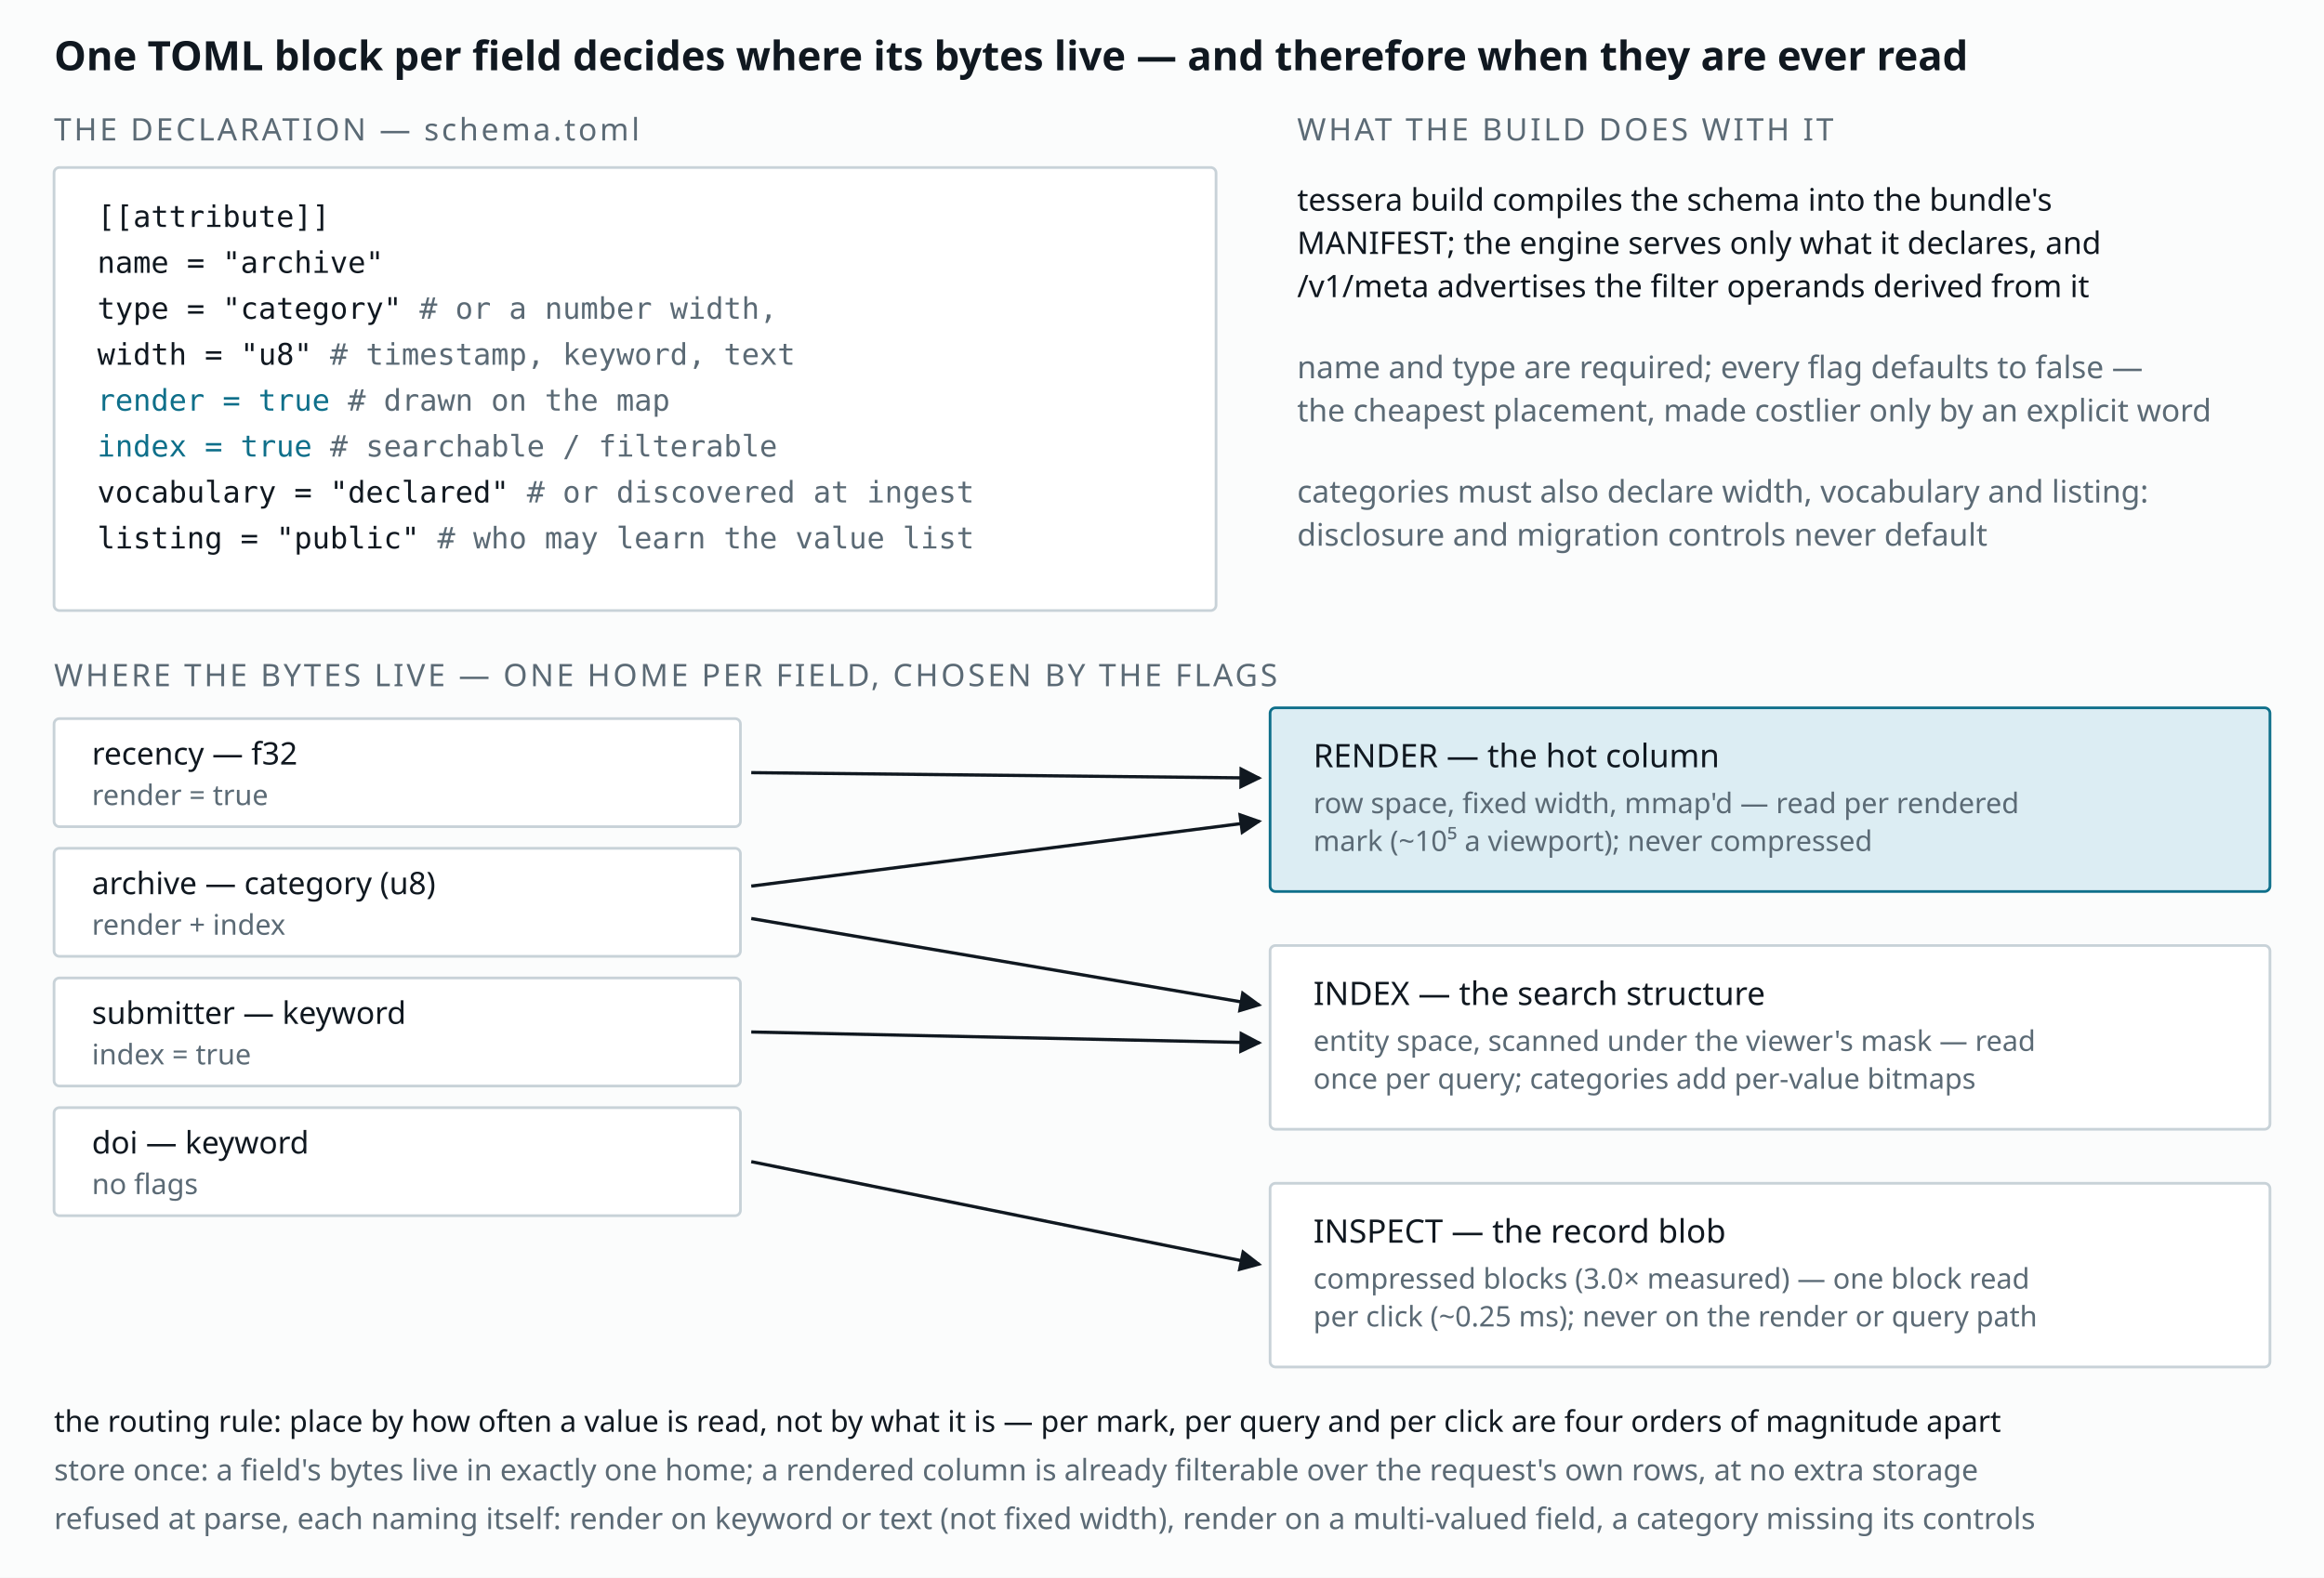
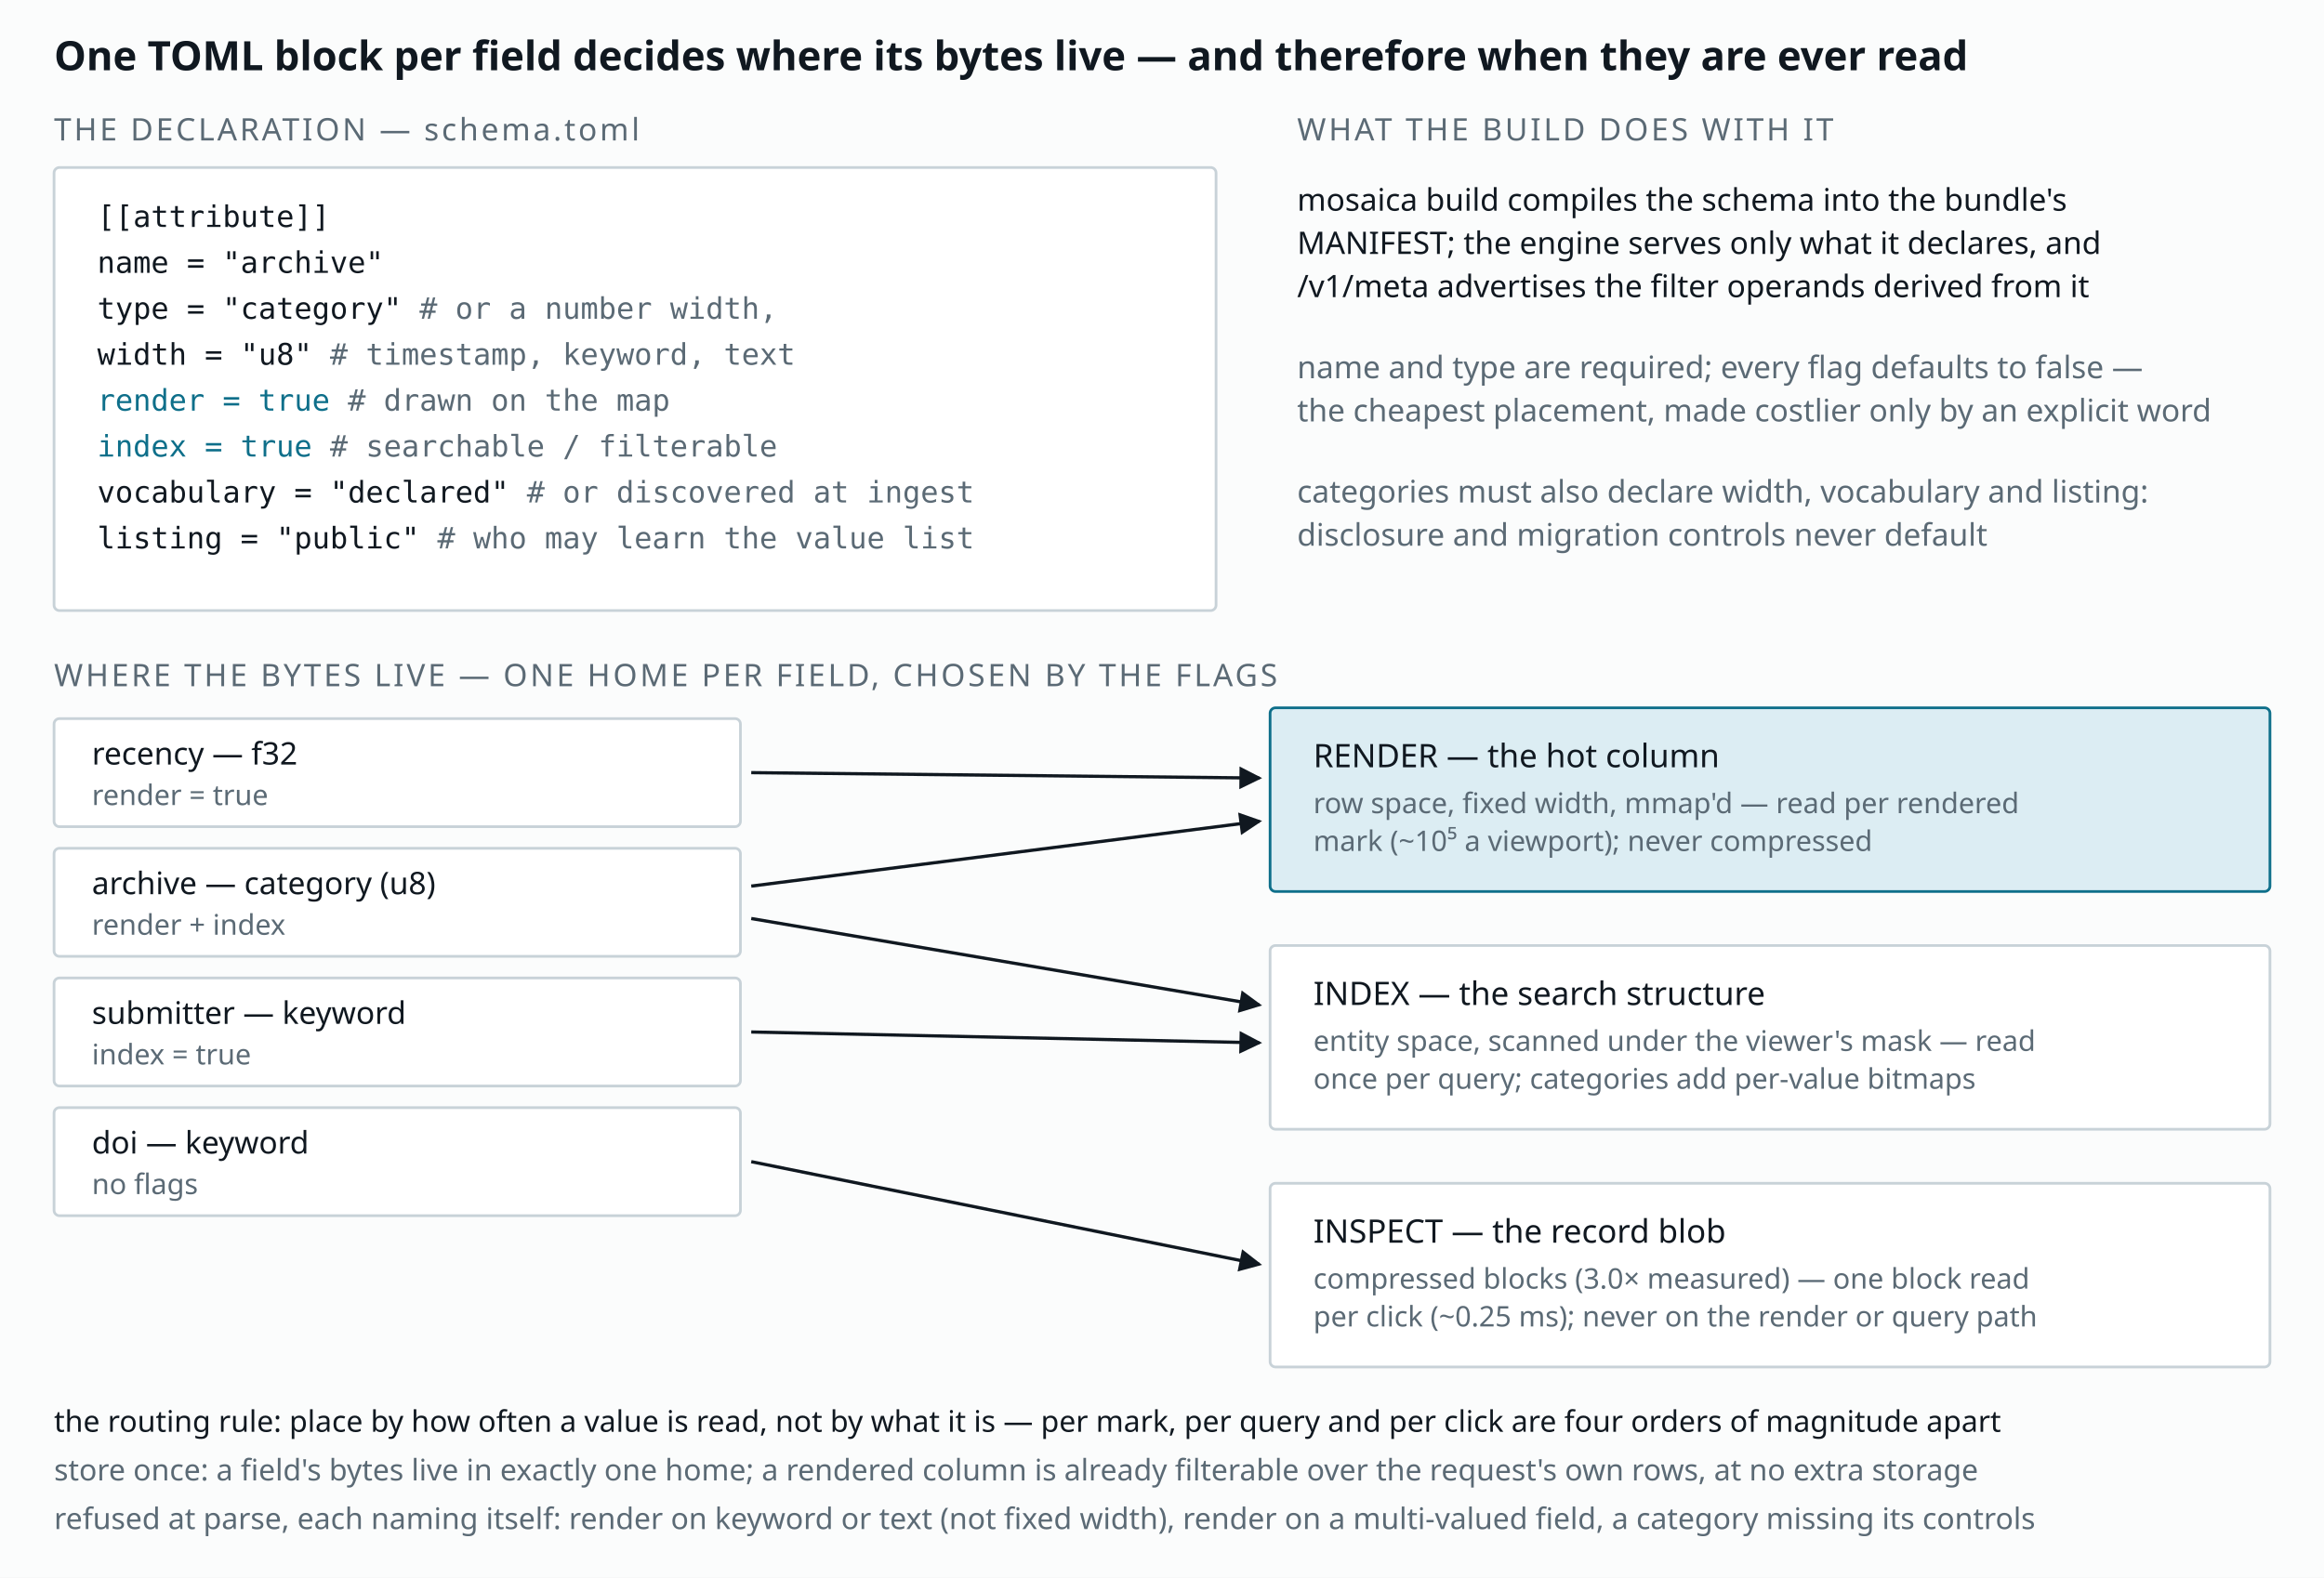
<svg xmlns="http://www.w3.org/2000/svg" viewBox="0 0 860 584" width="860" height="584" font-family="ui-sans-serif, system-ui, sans-serif">
  <rect x="0" y="0" width="860" height="584" fill="#fbfcfc" />
  <defs>
    <marker id="arT" viewBox="0 0 8 8" refX="7" refY="4" markerWidth="7" markerHeight="7" orient="auto">
      <path d="M0,0 L8,4 L0,8 z" fill="#101820" />
    </marker>
  </defs>
  <text x="20" y="26" font-size="15" font-weight="600" fill="#101820">One TOML block per field decides where its bytes live — and therefore when they are ever read</text>
  <text x="20" y="52" font-size="11.5" fill="#5b6a75" letter-spacing="1">THE DECLARATION — schema.toml</text>
  <rect x="20" y="62" width="430" height="164" rx="2" fill="#ffffff" stroke="#c8d2d8" />
  <g font-size="11" font-family="ui-monospace, Menlo, Consolas, monospace">
    <text x="36" y="84" fill="#101820">[[attribute]]</text>
    <text x="36" y="101" fill="#101820">name       = "archive"</text>
    <text x="36" y="118" fill="#101820">type       = "category"   <tspan fill="#5b6a75"># or a number width,</tspan>
    </text>
    <text x="36" y="135" fill="#101820">width      = "u8"         <tspan fill="#5b6a75">#   timestamp, keyword, text</tspan>
    </text>
    <text x="36" y="152" fill="#0e6f8a">render     = true         <tspan fill="#5b6a75"># drawn on the map</tspan>
    </text>
    <text x="36" y="169" fill="#0e6f8a">index      = true         <tspan fill="#5b6a75"># searchable / filterable</tspan>
    </text>
    <text x="36" y="186" fill="#101820">vocabulary = "declared"   <tspan fill="#5b6a75"># or discovered at ingest</tspan>
    </text>
    <text x="36" y="203" fill="#101820">listing    = "public"     <tspan fill="#5b6a75"># who may learn the value list</tspan>
    </text>
  </g>
  <text x="480" y="52" font-size="11.5" fill="#5b6a75" letter-spacing="1">WHAT THE BUILD DOES WITH IT</text>
  <g font-size="11.5">
-     <text x="480" y="78" fill="#101820">tessera build compiles the schema into the bundle's</text>
+     <text x="480" y="78" fill="#101820">mosaica build compiles the schema into the bundle's</text>
    <text x="480" y="94" fill="#101820">MANIFEST; the engine serves only what it declares, and</text>
    <text x="480" y="110" fill="#101820">/v1/meta advertises the filter operands derived from it</text>
    <text x="480" y="140" fill="#5b6a75">name and type are required; every flag defaults to false —</text>
    <text x="480" y="156" fill="#5b6a75">the cheapest placement, made costlier only by an explicit word</text>
    <text x="480" y="186" fill="#5b6a75">categories must also declare width, vocabulary and listing:</text>
    <text x="480" y="202" fill="#5b6a75">disclosure and migration controls never default</text>
  </g>
  <text x="20" y="254" font-size="11.5" fill="#5b6a75" letter-spacing="1">WHERE THE BYTES LIVE — ONE HOME PER FIELD, CHOSEN BY THE FLAGS</text>
  <g stroke="#c8d2d8" fill="#ffffff">
    <rect x="20" y="266" width="254" height="40" rx="2" />
    <rect x="20" y="314" width="254" height="40" rx="2" />
    <rect x="20" y="362" width="254" height="40" rx="2" />
    <rect x="20" y="410" width="254" height="40" rx="2" />
  </g>
  <g font-size="11.5" fill="#101820">
    <text x="34" y="283">recency — f32</text>
    <text x="34" y="331">archive — category (u8)</text>
    <text x="34" y="379">submitter — keyword</text>
    <text x="34" y="427">doi — keyword</text>
  </g>
  <g font-size="10.5" fill="#5b6a75">
    <text x="34" y="298">render = true</text>
    <text x="34" y="346">render + index</text>
    <text x="34" y="394">index = true</text>
    <text x="34" y="442">no flags</text>
  </g>
  <rect x="470" y="262" width="370" height="68" rx="2" fill="#dcedf3" stroke="#0e6f8a" />
  <text x="486" y="284" font-size="12" fill="#101820">RENDER — the hot column</text>
  <g font-size="10.5" fill="#5b6a75">
    <text x="486" y="301">row space, fixed width, mmap'd — read per rendered</text>
    <text x="486" y="315">mark (~10⁵ a viewport); never compressed</text>
  </g>
  <rect x="470" y="350" width="370" height="68" rx="2" fill="#ffffff" stroke="#c8d2d8" />
  <text x="486" y="372" font-size="12" fill="#101820">INDEX — the search structure</text>
  <g font-size="10.5" fill="#5b6a75">
    <text x="486" y="389">entity space, scanned under the viewer's mask — read</text>
    <text x="486" y="403">once per query; categories add per-value bitmaps</text>
  </g>
  <rect x="470" y="438" width="370" height="68" rx="2" fill="#ffffff" stroke="#c8d2d8" />
  <text x="486" y="460" font-size="12" fill="#101820">INSPECT — the record blob</text>
  <g font-size="10.5" fill="#5b6a75">
    <text x="486" y="477">compressed blocks (3.0× measured) — one block read</text>
    <text x="486" y="491">per click (~0.25 ms); never on the render or query path</text>
  </g>
  <g stroke="#101820" stroke-width="1.2" marker-end="url(#arT)">
    <line x1="278" y1="286" x2="466" y2="288" />
    <line x1="278" y1="328" x2="466" y2="304" />
    <line x1="278" y1="340" x2="466" y2="372" />
    <line x1="278" y1="382" x2="466" y2="386" />
    <line x1="278" y1="430" x2="466" y2="468" />
  </g>
  <g font-size="11">
    <text x="20" y="530" fill="#101820">the routing rule: place by how often a value is read, not by what it is — per mark, per query and per click are four orders of magnitude apart</text>
    <text x="20" y="548" fill="#5b6a75">store once: a field's bytes live in exactly one home; a rendered column is already filterable over the request's own rows, at no extra storage</text>
    <text x="20" y="566" fill="#5b6a75">refused at parse, each naming itself: render on keyword or text (not fixed width), render on a multi-valued field, a category missing its controls</text>
  </g>
</svg>
